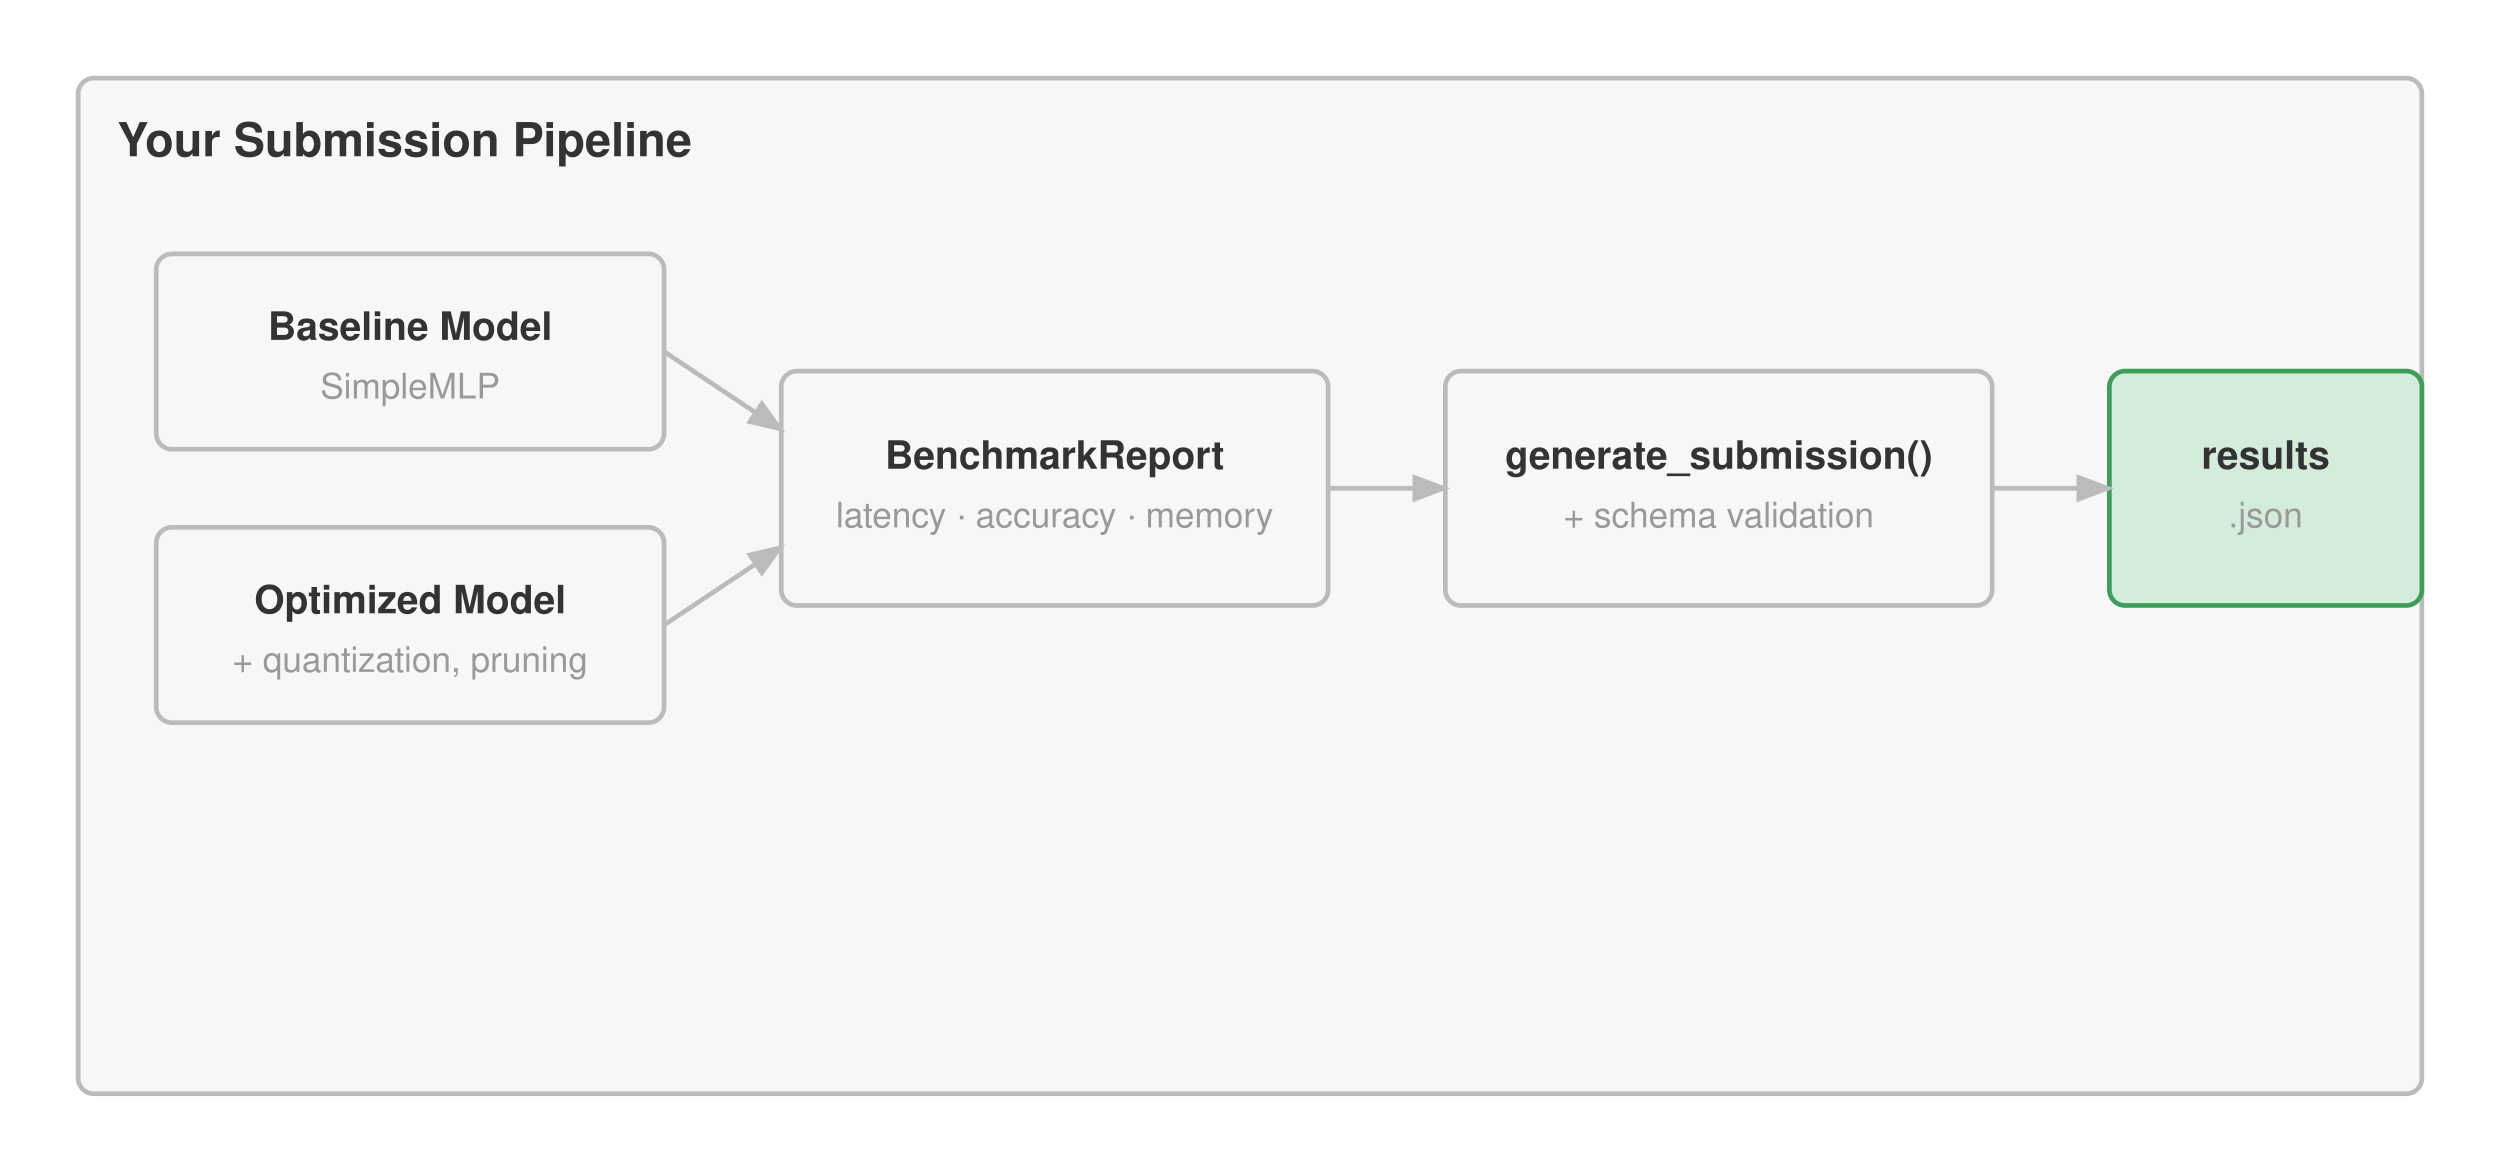
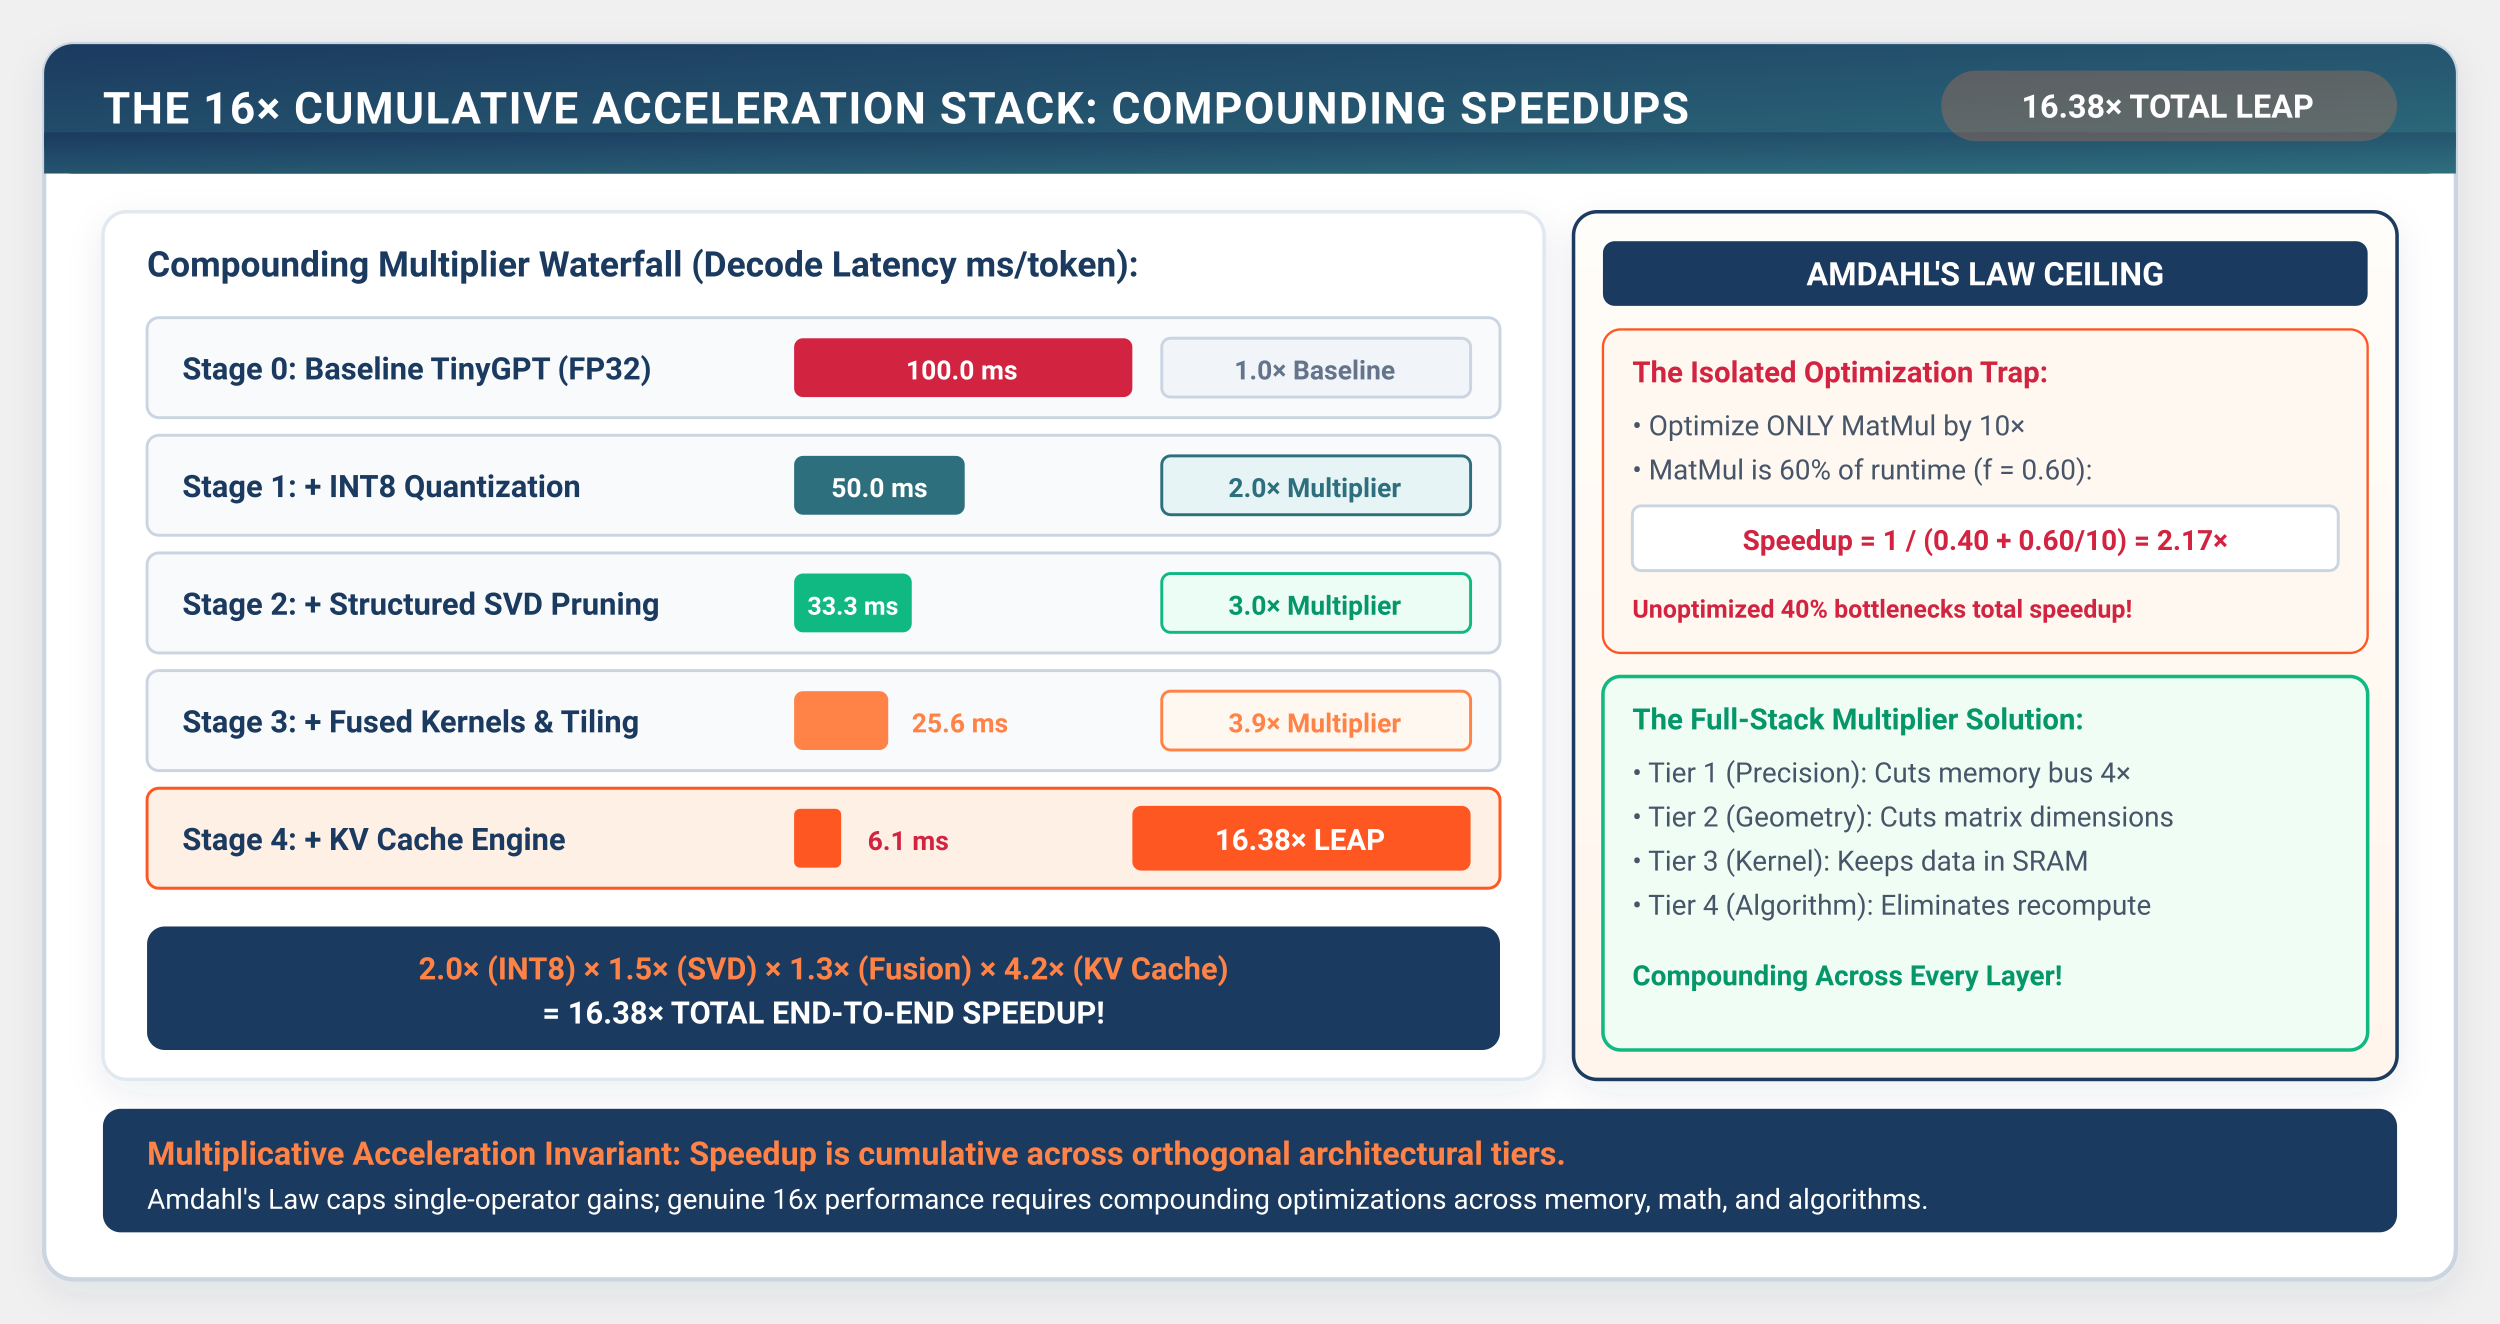
- <svg xmlns="http://www.w3.org/2000/svg" viewBox="0 0 640 300" font-family="Helvetica Neue, Helvetica, Arial, sans-serif">
-   <rect width="640" height="300" fill="#ffffff" />
+ <svg xmlns="http://www.w3.org/2000/svg" viewBox="0 0 850 450" width="100%" height="100%" style="background:#ffffff; font-family:-apple-system, BlinkMacSystemFont, 'Segoe UI', Roboto, Helvetica, Arial, sans-serif;">
  <defs>
-     <marker id="arrow" markerWidth="8" markerHeight="6" refX="7" refY="3" orient="auto">
-       <path d="M0,0 L8,3 L0,6 Z" fill="#bbb" />
-     </marker>
+     <filter id="cardShadow" x="-10%" y="-10%" width="120%" height="125%" filterUnits="userSpaceOnUse">
+       <feDropShadow dx="0" dy="4" stdDeviation="6" flood-color="#1B3A5F" flood-opacity="0.08" />
+     </filter>
+     <linearGradient id="torchGrad" x1="0%" y1="0%" x2="100%" y2="100%">
+       <stop offset="0%" stop-color="#1B3A5F" />
+       <stop offset="100%" stop-color="#2E6F7E" />
+     </linearGradient>
+     <linearGradient id="warmBgGrad" x1="0%" y1="0%" x2="0%" y2="100%">
+       <stop offset="0%" stop-color="#FFFDF9" />
+       <stop offset="100%" stop-color="#FFF5EC" />
+     </linearGradient>
  </defs>
-   <g transform="translate(-20,-40)">
-     <rect x="40" y="60" width="600" height="260" fill="#f7f7f7" stroke="#bbb" stroke-width="1.2" rx="4" />
-     <text x="50" y="80" font-size="12" font-weight="700" fill="#333">Your Submission Pipeline</text>
-     <rect x="60" y="105" width="130" height="50" fill="#f7f7f7" stroke="#bbb" stroke-width="1.2" rx="4" />
-     <text x="125.0" y="127.0" text-anchor="middle" font-size="10" font-weight="700" fill="#333">Baseline Model</text>
-     <text x="125.0" y="142.0" text-anchor="middle" font-size="9" font-weight="400" fill="#999">SimpleMLP</text>
-     <rect x="60" y="175" width="130" height="50" fill="#f7f7f7" stroke="#bbb" stroke-width="1.2" rx="4" />
-     <text x="125.0" y="197.0" text-anchor="middle" font-size="10" font-weight="700" fill="#333">Optimized Model</text>
-     <text x="125.0" y="212.0" text-anchor="middle" font-size="9" font-weight="400" fill="#999">+ quantization, pruning</text>
-     <rect x="220" y="135" width="140" height="60" fill="#f7f7f7" stroke="#bbb" stroke-width="1.2" rx="4" />
-     <text x="290.0" y="160.0" text-anchor="middle" font-size="10" font-weight="700" fill="#333">BenchmarkReport</text>
-     <text x="290.0" y="175.0" text-anchor="middle" font-size="9" font-weight="400" fill="#999">latency · accuracy · memory</text>
-     <rect x="390" y="135" width="140" height="60" fill="#f7f7f7" stroke="#bbb" stroke-width="1.2" rx="4" />
-     <text x="460.0" y="160.0" text-anchor="middle" font-size="10" font-weight="700" fill="#333">generate_submission()</text>
-     <text x="460.0" y="175.0" text-anchor="middle" font-size="9" font-weight="400" fill="#999">+ schema validation</text>
-     <rect x="560" y="135" width="80" height="60" fill="#d4edda" stroke="#3d9e5a" stroke-width="1.2" rx="4" />
-     <text x="600.0" y="160.0" text-anchor="middle" font-size="10" font-weight="700" fill="#333">results</text>
-     <text x="600.0" y="175.0" text-anchor="middle" font-size="9" font-weight="400" fill="#999">.json</text>
-     <path d="M190 130 L220 150" stroke="#bbb" stroke-width="1.2" fill="none" marker-end="url(#arrow)" />
-     <path d="M190 200 L220 180" stroke="#bbb" stroke-width="1.2" fill="none" marker-end="url(#arrow)" />
-     <path d="M360 165 H390" stroke="#bbb" stroke-width="1.2" fill="none" marker-end="url(#arrow)" />
-     <path d="M530 165 H560" stroke="#bbb" stroke-width="1.2" fill="none" marker-end="url(#arrow)" />
+   <rect x="15" y="15" width="820" height="420" rx="10" fill="#FFFFFF" stroke="#CBD5E1" stroke-width="1.5" filter="url(#cardShadow)" />
+   <rect x="15" y="15" width="820" height="44" rx="10" fill="url(#torchGrad)" />
+   <rect x="15" y="45" width="820" height="14" fill="url(#torchGrad)" />
+   <text x="35" y="42" fill="#FFFFFF" font-size="15" font-weight="700" letter-spacing="0.5">THE 16× CUMULATIVE ACCELERATION STACK: COMPOUNDING SPEEDUPS</text>
+   <rect x="660" y="24" width="155" height="24" rx="12" fill="#FF8246" fill-opacity="0.25" />
+   <text x="737" y="40" fill="#FFFFFF" font-size="11" font-weight="700" text-anchor="middle">16.38× TOTAL LEAP</text>
+   <rect x="35" y="72" width="490" height="295" rx="8" fill="#FFFFFF" stroke="#E2E8F0" stroke-width="1.2" filter="url(#cardShadow)" />
+   <text x="50" y="94" fill="#1B3A5F" font-size="12" font-weight="700">Compounding Multiplier Waterfall (Decode Latency ms/token):</text>
+   <g transform="translate(50, 108)">
+     <rect x="0" y="0" width="460" height="34" rx="4" fill="#F8FAFC" stroke="#CBD5E1" />
+     <text x="12" y="21" fill="#1B3A5F" font-size="10.5" font-weight="700">Stage 0: Baseline TinyGPT (FP32)</text>
+     <rect x="220" y="7" width="115" height="20" rx="3" fill="#D22341" />
+     <text x="277" y="21" fill="#FFFFFF" font-size="9" font-weight="700" text-anchor="middle">100.0 ms</text>
+     <rect x="345" y="7" width="105" height="20" rx="3" fill="#F1F5F9" stroke="#CBD5E1" />
+     <text x="397" y="21" fill="#64748B" font-size="9" font-weight="700" text-anchor="middle">1.0× Baseline</text>
  </g>
+   <g transform="translate(50, 148)">
+     <rect x="0" y="0" width="460" height="34" rx="4" fill="#F8FAFC" stroke="#CBD5E1" />
+     <text x="12" y="21" fill="#1B3A5F" font-size="10.5" font-weight="700">Stage 1: + INT8 Quantization</text>
+     <rect x="220" y="7" width="58" height="20" rx="3" fill="#2E6F7E" />
+     <text x="249" y="21" fill="#FFFFFF" font-size="9" font-weight="700" text-anchor="middle">50.0 ms</text>
+     <rect x="345" y="7" width="105" height="20" rx="3" fill="#E6F4F6" stroke="#2E6F7E" />
+     <text x="397" y="21" fill="#2E6F7E" font-size="9" font-weight="700" text-anchor="middle">2.0× Multiplier</text>
+   </g>
+   <g transform="translate(50, 188)">
+     <rect x="0" y="0" width="460" height="34" rx="4" fill="#F8FAFC" stroke="#CBD5E1" />
+     <text x="12" y="21" fill="#1B3A5F" font-size="10.5" font-weight="700">Stage 2: + Structured SVD Pruning</text>
+     <rect x="220" y="7" width="40" height="20" rx="3" fill="#10B981" />
+     <text x="240" y="21" fill="#FFFFFF" font-size="8.5" font-weight="700" text-anchor="middle">33.3 ms</text>
+     <rect x="345" y="7" width="105" height="20" rx="3" fill="#ECFDF5" stroke="#10B981" />
+     <text x="397" y="21" fill="#059669" font-size="9" font-weight="700" text-anchor="middle">3.0× Multiplier</text>
+   </g>
+   <g transform="translate(50, 228)">
+     <rect x="0" y="0" width="460" height="34" rx="4" fill="#F8FAFC" stroke="#CBD5E1" />
+     <text x="12" y="21" fill="#1B3A5F" font-size="10.5" font-weight="700">Stage 3: + Fused Kernels &amp; Tiling</text>
+     <rect x="220" y="7" width="32" height="20" rx="3" fill="#FF8246" />
+     <text x="260" y="21" fill="#FF8246" font-size="9" font-weight="700">25.6 ms</text>
+     <rect x="345" y="7" width="105" height="20" rx="3" fill="#FFF8F0" stroke="#FF8246" />
+     <text x="397" y="21" fill="#FF8246" font-size="9" font-weight="700" text-anchor="middle">3.9× Multiplier</text>
+   </g>
+   <g transform="translate(50, 268)">
+     <rect x="0" y="0" width="460" height="34" rx="4" fill="#FFF0E6" stroke="#FF5722" />
+     <text x="12" y="21" fill="#1B3A5F" font-size="10.5" font-weight="700">Stage 4: + KV Cache Engine</text>
+     <rect x="220" y="7" width="16" height="20" rx="2" fill="#FF5722" />
+     <text x="245" y="21" fill="#D22341" font-size="9" font-weight="700">6.1 ms</text>
+     <rect x="335" y="6" width="115" height="22" rx="3" fill="#FF5722" />
+     <text x="392" y="21" fill="#FFFFFF" font-size="10" font-weight="700" text-anchor="middle">16.38× LEAP</text>
+   </g>
+   <rect x="50" y="315" width="460" height="42" rx="6" fill="#1B3A5F" />
+   <text x="280" y="333" fill="#FF8246" font-size="10.5" font-weight="700" text-anchor="middle">2.0× (INT8) × 1.5× (SVD) × 1.3× (Fusion) × 4.2× (KV Cache)</text>
+   <text x="280" y="348" fill="#FFFFFF" font-size="10.5" font-weight="700" text-anchor="middle">= 16.38× TOTAL END-TO-END SPEEDUP!</text>
+   <rect x="535" y="72" width="280" height="295" rx="8" fill="url(#warmBgGrad)" stroke="#1B3A5F" stroke-width="1.2" filter="url(#cardShadow)" />
+   <rect x="545" y="82" width="260" height="22" rx="4" fill="#1B3A5F" />
+   <text x="675" y="97" fill="#FFFFFF" font-size="11" font-weight="700" text-anchor="middle">AMDAHL'S LAW CEILING</text>
+   <rect x="545" y="112" width="260" height="110" rx="6" fill="#FFF8F0" stroke="#FF5722" stroke-width="0.8" />
+   <text x="555" y="130" fill="#D22341" font-size="10" font-weight="700">The Isolated Optimization Trap:</text>
+   <text x="555" y="148" fill="#475569" font-size="9.5">• Optimize ONLY MatMul by 10×</text>
+   <text x="555" y="163" fill="#475569" font-size="9.5">• MatMul is 60% of runtime (f = 0.60):</text>
+   <rect x="555" y="172" width="240" height="22" rx="3" fill="#FFFFFF" stroke="#CBD5E1" />
+   <text x="675" y="187" fill="#D22341" font-size="9.5" font-weight="700" text-anchor="middle">Speedup = 1 / (0.40 + 0.60/10) = 2.17×</text>
+   <text x="555" y="210" fill="#D22341" font-size="8.5" font-weight="700">Unoptimized 40% bottlenecks total speedup!</text>
+   <rect x="545" y="230" width="260" height="127" rx="6" fill="#F0FDF4" stroke="#10B981" stroke-width="1.2" />
+   <text x="555" y="248" fill="#059669" font-size="10" font-weight="700">The Full-Stack Multiplier Solution:</text>
+   <text x="555" y="266" fill="#475569" font-size="9.5">• Tier 1 (Precision): Cuts memory bus 4×</text>
+   <text x="555" y="281" fill="#475569" font-size="9.5">• Tier 2 (Geometry): Cuts matrix dimensions</text>
+   <text x="555" y="296" fill="#475569" font-size="9.5">• Tier 3 (Kernel): Keeps data in SRAM</text>
+   <text x="555" y="311" fill="#475569" font-size="9.5">• Tier 4 (Algorithm): Eliminates recompute</text>
+   <text x="555" y="335" fill="#059669" font-size="9.5" font-weight="700">Compounding Across Every Layer!</text>
+   <rect x="35" y="377" width="780" height="42" rx="6" fill="#1B3A5F" />
+   <text x="50" y="396" fill="#FF8246" font-size="11" font-weight="700">Multiplicative Acceleration Invariant: Speedup is cumulative across orthogonal architectural tiers.</text>
+   <text x="50" y="411" fill="#FFFFFF" font-size="9.5">Amdahl's Law caps single-operator gains; genuine 16x performance requires compounding optimizations across memory, math, and algorithms.</text>
</svg>
